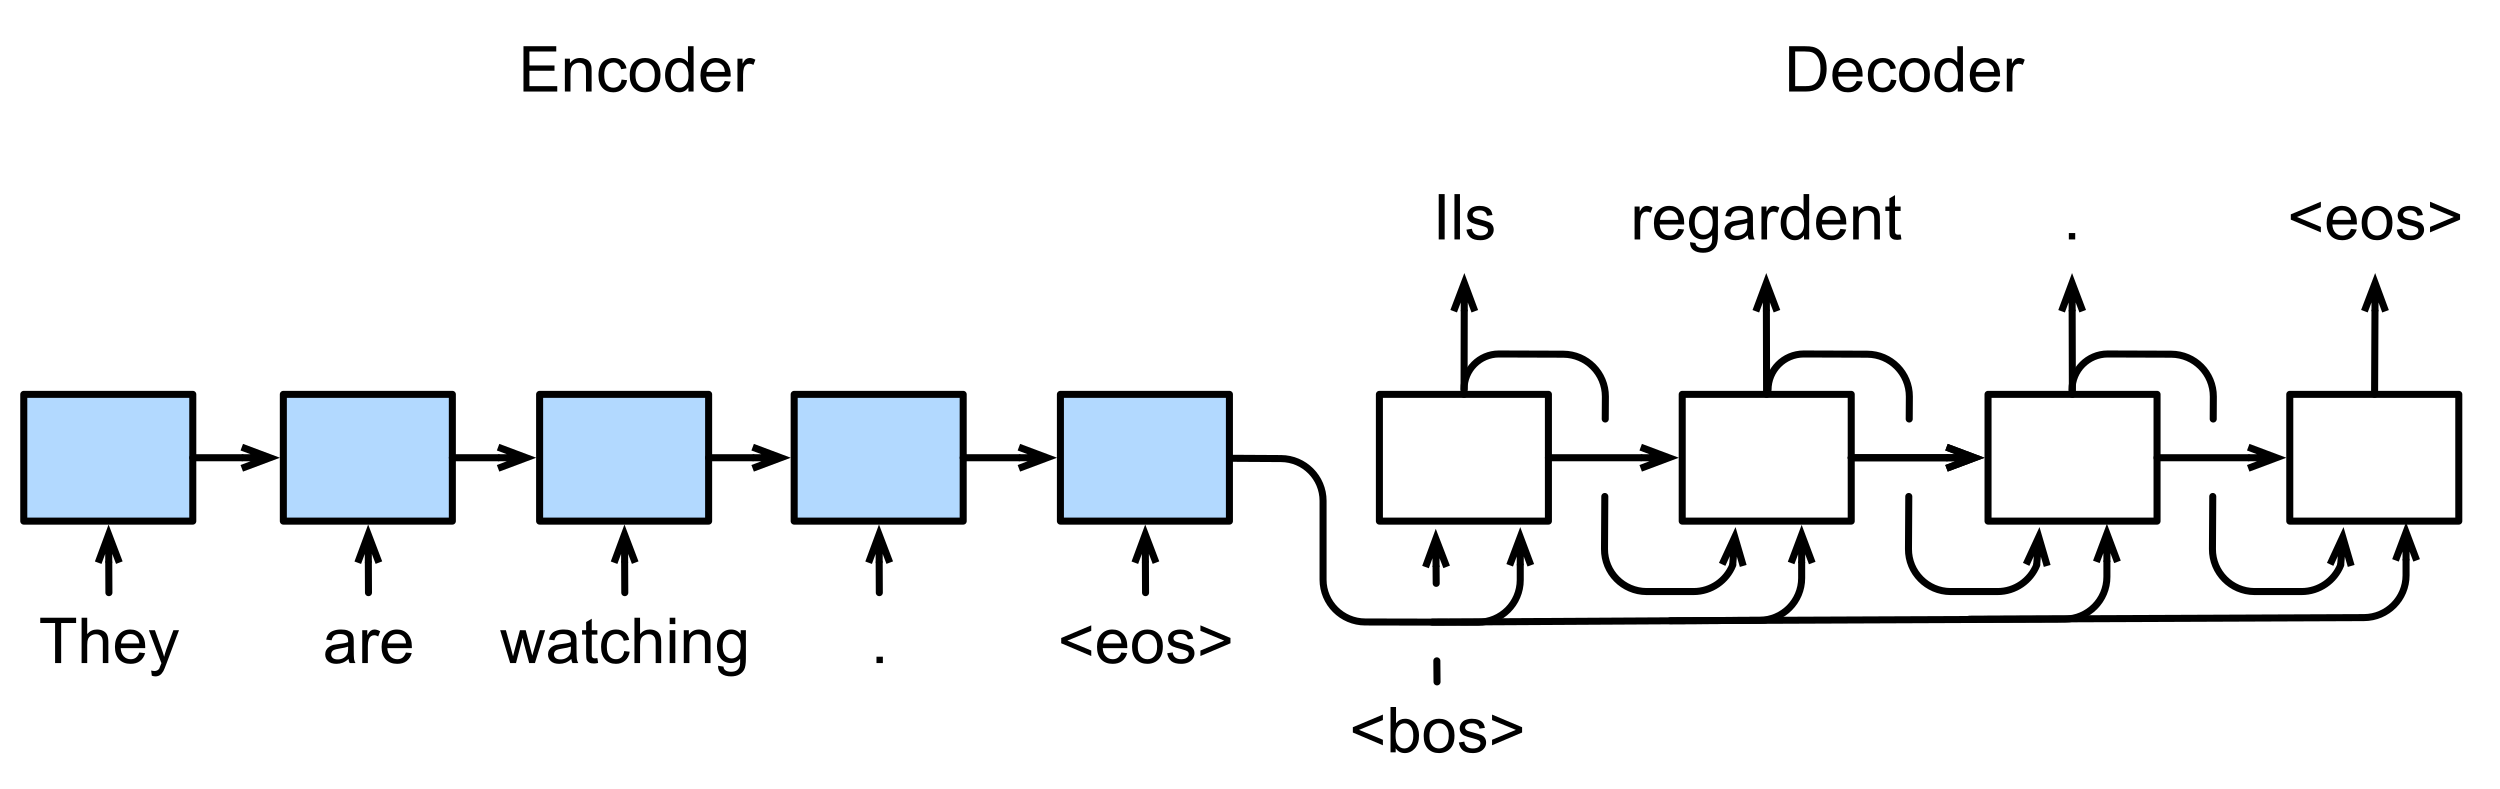
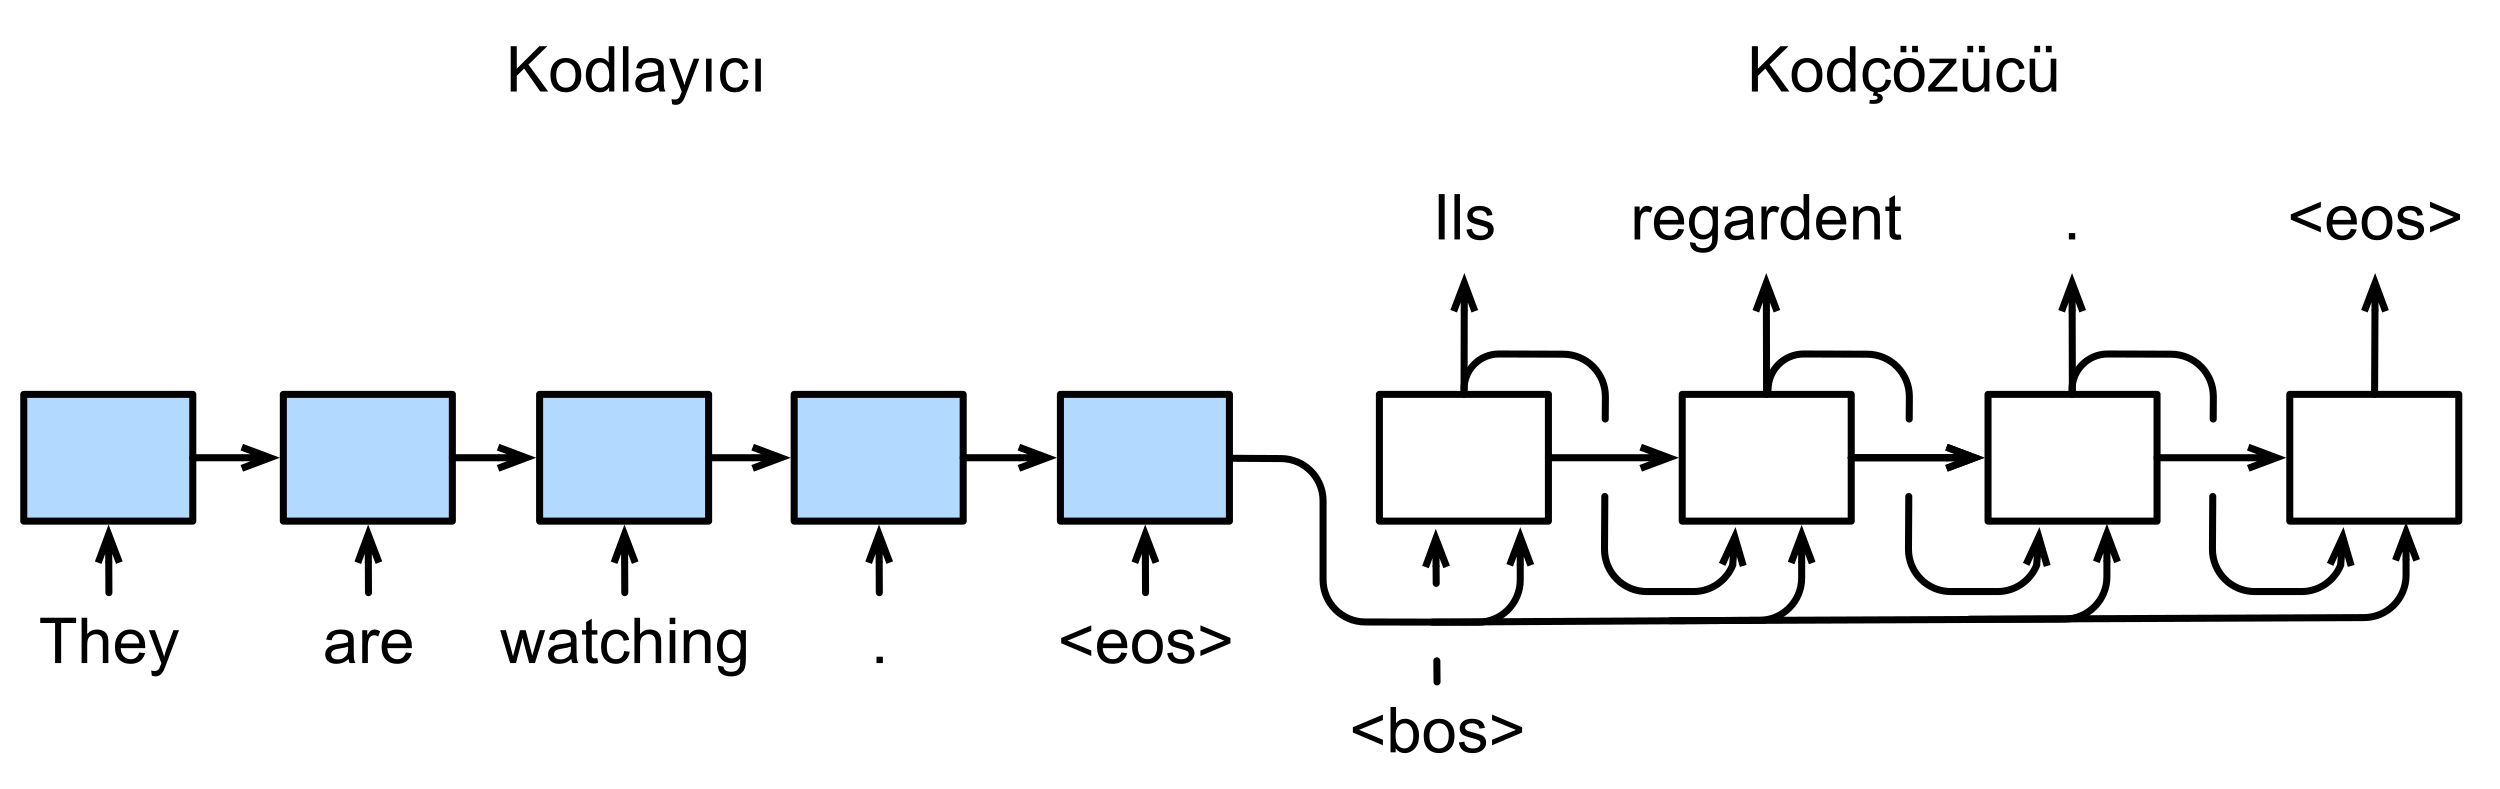
<svg xmlns="http://www.w3.org/2000/svg" xmlns:xlink="http://www.w3.org/1999/xlink" width="355pt" height="112pt" viewBox="0 0 355 112" version="1.1">
  <defs>
    <g>
      <symbol overflow="visible" id="glyph0-0">
        <path style="stroke:none;" d="M 1.125 0 L 1.125 -5.625 L 5.625 -5.625 L 5.625 0 Z M 1.266 -0.141 L 5.484 -0.141 L 5.484 -5.484 L 1.266 -5.484 Z M 1.266 -0.141 " />
      </symbol>
      <symbol overflow="visible" id="glyph0-1">
        <path style="stroke:none;" d="M 2.328 0 L 2.328 -5.688 L 0.219 -5.688 L 0.219 -6.438 L 5.312 -6.438 L 5.312 -5.688 L 3.188 -5.688 L 3.188 0 Z M 2.328 0 " />
      </symbol>
      <symbol overflow="visible" id="glyph0-2">
        <path style="stroke:none;" d="M 0.594 0 L 0.594 -6.438 L 1.391 -6.438 L 1.391 -4.125 C 1.754 -4.551 2.219 -4.766 2.781 -4.766 C 3.125 -4.766 3.422 -4.695 3.672 -4.562 C 3.93 -4.426 4.113 -4.238 4.219 -4 C 4.332 -3.758 4.391 -3.41 4.391 -2.953 L 4.391 0 L 3.609 0 L 3.609 -2.953 C 3.609 -3.348 3.52 -3.633 3.344 -3.812 C 3.176 -4 2.938 -4.094 2.625 -4.094 C 2.383 -4.094 2.16 -4.031 1.953 -3.906 C 1.742 -3.789 1.598 -3.629 1.516 -3.422 C 1.43 -3.211 1.391 -2.922 1.391 -2.547 L 1.391 0 Z M 0.594 0 " />
      </symbol>
      <symbol overflow="visible" id="glyph0-3">
        <path style="stroke:none;" d="M 3.781 -1.5 L 4.609 -1.406 C 4.473 -0.926 4.227 -0.551 3.875 -0.281 C 3.531 -0.02 3.086 0.109 2.547 0.109 C 1.867 0.109 1.328 -0.098 0.922 -0.516 C 0.523 -0.941 0.328 -1.535 0.328 -2.297 C 0.328 -3.078 0.531 -3.68 0.938 -4.109 C 1.344 -4.547 1.867 -4.766 2.516 -4.766 C 3.141 -4.766 3.645 -4.551 4.031 -4.125 C 4.426 -3.707 4.625 -3.113 4.625 -2.344 C 4.625 -2.289 4.625 -2.219 4.625 -2.125 L 1.141 -2.125 C 1.172 -1.613 1.316 -1.223 1.578 -0.953 C 1.836 -0.68 2.164 -0.547 2.562 -0.547 C 2.852 -0.547 3.098 -0.617 3.297 -0.766 C 3.504 -0.922 3.664 -1.164 3.781 -1.5 Z M 1.188 -2.781 L 3.797 -2.781 C 3.766 -3.176 3.664 -3.473 3.5 -3.672 C 3.25 -3.973 2.922 -4.125 2.516 -4.125 C 2.148 -4.125 1.844 -4 1.594 -3.75 C 1.352 -3.508 1.219 -3.188 1.188 -2.781 Z M 1.188 -2.781 " />
      </symbol>
      <symbol overflow="visible" id="glyph0-4">
        <path style="stroke:none;" d="M 0.562 1.797 L 0.469 1.062 C 0.645 1.102 0.797 1.125 0.922 1.125 C 1.098 1.125 1.238 1.094 1.344 1.031 C 1.445 0.977 1.535 0.898 1.609 0.797 C 1.648 0.711 1.727 0.516 1.844 0.203 C 1.863 0.16 1.891 0.098 1.922 0.016 L 0.141 -4.672 L 1 -4.672 L 1.969 -1.969 C 2.094 -1.625 2.207 -1.266 2.312 -0.891 C 2.395 -1.242 2.5 -1.598 2.625 -1.953 L 3.625 -4.672 L 4.422 -4.672 L 2.641 0.078 C 2.453 0.586 2.305 0.941 2.203 1.141 C 2.055 1.398 1.895 1.586 1.719 1.703 C 1.539 1.828 1.32 1.891 1.062 1.891 C 0.914 1.891 0.75 1.859 0.562 1.797 Z M 0.562 1.797 " />
      </symbol>
      <symbol overflow="visible" id="glyph0-5">
        <path style="stroke:none;" d="M 3.641 -0.578 C 3.348 -0.328 3.066 -0.148 2.797 -0.047 C 2.523 0.055 2.234 0.109 1.922 0.109 C 1.41 0.109 1.016 -0.016 0.734 -0.266 C 0.461 -0.516 0.328 -0.836 0.328 -1.234 C 0.328 -1.461 0.379 -1.672 0.484 -1.859 C 0.586 -2.047 0.723 -2.195 0.891 -2.312 C 1.055 -2.426 1.242 -2.516 1.453 -2.578 C 1.609 -2.609 1.844 -2.645 2.156 -2.688 C 2.801 -2.758 3.273 -2.852 3.578 -2.969 C 3.578 -3.07 3.578 -3.141 3.578 -3.172 C 3.578 -3.492 3.504 -3.719 3.359 -3.844 C 3.148 -4.031 2.848 -4.125 2.453 -4.125 C 2.078 -4.125 1.801 -4.055 1.625 -3.922 C 1.445 -3.797 1.316 -3.566 1.234 -3.234 L 0.469 -3.328 C 0.531 -3.66 0.641 -3.926 0.797 -4.125 C 0.961 -4.332 1.195 -4.488 1.5 -4.594 C 1.812 -4.707 2.164 -4.766 2.562 -4.766 C 2.969 -4.766 3.289 -4.719 3.531 -4.625 C 3.781 -4.531 3.961 -4.41 4.078 -4.266 C 4.203 -4.129 4.285 -3.953 4.328 -3.734 C 4.359 -3.598 4.375 -3.359 4.375 -3.016 L 4.375 -1.953 C 4.375 -1.223 4.391 -0.758 4.422 -0.562 C 4.453 -0.363 4.52 -0.176 4.625 0 L 3.797 0 C 3.711 -0.164 3.66 -0.359 3.641 -0.578 Z M 3.578 -2.344 C 3.285 -2.227 2.852 -2.129 2.281 -2.047 C 1.957 -1.992 1.727 -1.938 1.594 -1.875 C 1.457 -1.82 1.352 -1.738 1.281 -1.625 C 1.207 -1.508 1.172 -1.383 1.172 -1.25 C 1.172 -1.039 1.25 -0.863 1.406 -0.719 C 1.562 -0.582 1.797 -0.516 2.109 -0.516 C 2.41 -0.516 2.68 -0.582 2.922 -0.719 C 3.16 -0.852 3.336 -1.035 3.453 -1.266 C 3.535 -1.441 3.578 -1.703 3.578 -2.047 Z M 3.578 -2.344 " />
      </symbol>
      <symbol overflow="visible" id="glyph0-6">
        <path style="stroke:none;" d="M 0.578 0 L 0.578 -4.672 L 1.297 -4.672 L 1.297 -3.953 C 1.473 -4.285 1.641 -4.504 1.797 -4.609 C 1.953 -4.711 2.125 -4.766 2.312 -4.766 C 2.57 -4.766 2.844 -4.68 3.125 -4.516 L 2.844 -3.781 C 2.656 -3.895 2.461 -3.953 2.266 -3.953 C 2.098 -3.953 1.941 -3.898 1.797 -3.797 C 1.66 -3.691 1.562 -3.547 1.5 -3.359 C 1.414 -3.078 1.375 -2.77 1.375 -2.438 L 1.375 0 Z M 0.578 0 " />
      </symbol>
      <symbol overflow="visible" id="glyph0-7">
        <path style="stroke:none;" d="M 1.453 0 L 0.031 -4.672 L 0.844 -4.672 L 1.594 -1.969 L 1.859 -0.969 C 1.867 -1.02 1.953 -1.344 2.109 -1.938 L 2.844 -4.672 L 3.656 -4.672 L 4.359 -1.953 L 4.594 -1.062 L 4.859 -1.969 L 5.656 -4.672 L 6.422 -4.672 L 4.969 0 L 4.156 0 L 3.406 -2.797 L 3.219 -3.594 L 2.281 0 Z M 1.453 0 " />
      </symbol>
      <symbol overflow="visible" id="glyph0-8">
        <path style="stroke:none;" d="M 2.328 -0.703 L 2.438 -0.016 C 2.207 0.035 2.008 0.062 1.844 0.062 C 1.551 0.062 1.328 0.016 1.172 -0.078 C 1.016 -0.172 0.898 -0.289 0.828 -0.438 C 0.766 -0.582 0.734 -0.891 0.734 -1.359 L 0.734 -4.047 L 0.156 -4.047 L 0.156 -4.672 L 0.734 -4.672 L 0.734 -5.828 L 1.531 -6.297 L 1.531 -4.672 L 2.328 -4.672 L 2.328 -4.047 L 1.531 -4.047 L 1.531 -1.328 C 1.531 -1.098 1.539 -0.953 1.562 -0.891 C 1.594 -0.828 1.641 -0.773 1.703 -0.734 C 1.766 -0.691 1.852 -0.672 1.969 -0.672 C 2.062 -0.672 2.18 -0.68 2.328 -0.703 Z M 2.328 -0.703 " />
      </symbol>
      <symbol overflow="visible" id="glyph0-9">
        <path style="stroke:none;" d="M 3.641 -1.703 L 4.422 -1.609 C 4.336 -1.066 4.117 -0.645 3.766 -0.344 C 3.41 -0.039 2.977 0.109 2.469 0.109 C 1.832 0.109 1.32 -0.098 0.938 -0.516 C 0.551 -0.93 0.359 -1.531 0.359 -2.312 C 0.359 -2.82 0.441 -3.266 0.609 -3.641 C 0.773 -4.016 1.023 -4.297 1.359 -4.484 C 1.703 -4.672 2.078 -4.766 2.484 -4.766 C 2.984 -4.766 3.395 -4.633 3.719 -4.375 C 4.039 -4.125 4.25 -3.766 4.344 -3.297 L 3.578 -3.172 C 3.504 -3.484 3.375 -3.719 3.188 -3.875 C 3 -4.039 2.773 -4.125 2.516 -4.125 C 2.109 -4.125 1.781 -3.977 1.531 -3.688 C 1.289 -3.406 1.172 -2.957 1.172 -2.344 C 1.172 -1.707 1.289 -1.25 1.531 -0.969 C 1.77 -0.688 2.082 -0.547 2.469 -0.547 C 2.781 -0.547 3.039 -0.641 3.25 -0.828 C 3.457 -1.016 3.586 -1.305 3.641 -1.703 Z M 3.641 -1.703 " />
      </symbol>
      <symbol overflow="visible" id="glyph0-10">
        <path style="stroke:none;" d="M 0.594 -5.531 L 0.594 -6.438 L 1.391 -6.438 L 1.391 -5.531 Z M 0.594 0 L 0.594 -4.672 L 1.391 -4.672 L 1.391 0 Z M 0.594 0 " />
      </symbol>
      <symbol overflow="visible" id="glyph0-11">
        <path style="stroke:none;" d="M 0.594 0 L 0.594 -4.672 L 1.312 -4.672 L 1.312 -4 C 1.645 -4.508 2.141 -4.766 2.797 -4.766 C 3.078 -4.766 3.332 -4.711 3.562 -4.609 C 3.801 -4.516 3.977 -4.383 4.094 -4.219 C 4.207 -4.062 4.289 -3.867 4.344 -3.641 C 4.375 -3.492 4.391 -3.238 4.391 -2.875 L 4.391 0 L 3.594 0 L 3.594 -2.844 C 3.594 -3.164 3.562 -3.406 3.5 -3.562 C 3.438 -3.719 3.328 -3.844 3.172 -3.938 C 3.016 -4.039 2.832 -4.094 2.625 -4.094 C 2.289 -4.094 2 -3.984 1.75 -3.766 C 1.508 -3.555 1.391 -3.148 1.391 -2.547 L 1.391 0 Z M 0.594 0 " />
      </symbol>
      <symbol overflow="visible" id="glyph0-12">
        <path style="stroke:none;" d="M 0.453 0.391 L 1.219 0.5 C 1.25 0.738 1.336 0.91 1.484 1.016 C 1.68 1.16 1.953 1.234 2.297 1.234 C 2.66 1.234 2.941 1.16 3.141 1.016 C 3.336 0.867 3.473 0.664 3.547 0.406 C 3.586 0.238 3.602 -0.098 3.594 -0.609 C 3.25 -0.203 2.82 0 2.312 0 C 1.664 0 1.164 -0.227 0.812 -0.688 C 0.469 -1.156 0.297 -1.711 0.297 -2.359 C 0.297 -2.805 0.375 -3.219 0.531 -3.594 C 0.695 -3.969 0.93 -4.254 1.234 -4.453 C 1.535 -4.66 1.895 -4.766 2.312 -4.766 C 2.863 -4.766 3.316 -4.547 3.672 -4.109 L 3.672 -4.672 L 4.406 -4.672 L 4.406 -0.641 C 4.406 0.086 4.328 0.602 4.172 0.906 C 4.023 1.207 3.789 1.445 3.469 1.625 C 3.156 1.801 2.766 1.891 2.297 1.891 C 1.734 1.891 1.281 1.766 0.938 1.516 C 0.602 1.266 0.441 0.891 0.453 0.391 Z M 1.109 -2.422 C 1.109 -1.805 1.227 -1.359 1.469 -1.078 C 1.707 -0.797 2.008 -0.656 2.375 -0.656 C 2.738 -0.656 3.047 -0.797 3.297 -1.078 C 3.547 -1.359 3.672 -1.797 3.672 -2.391 C 3.672 -2.961 3.539 -3.395 3.281 -3.688 C 3.031 -3.977 2.727 -4.125 2.375 -4.125 C 2.02 -4.125 1.719 -3.977 1.469 -3.688 C 1.227 -3.406 1.109 -2.984 1.109 -2.422 Z M 1.109 -2.422 " />
      </symbol>
      <symbol overflow="visible" id="glyph0-13">
        <path style="stroke:none;" d="M 0.812 0 L 0.812 -0.906 L 1.719 -0.906 L 1.719 0 Z M 0.812 0 " />
      </symbol>
      <symbol overflow="visible" id="glyph0-14">
        <path style="stroke:none;" d="M 0.5 -2.812 L 0.5 -3.562 L 4.766 -5.359 L 4.766 -4.578 L 1.375 -3.188 L 4.766 -1.781 L 4.766 -1 Z M 0.5 -2.812 " />
      </symbol>
      <symbol overflow="visible" id="glyph0-15">
        <path style="stroke:none;" d="M 0.297 -2.328 C 0.297 -3.191 0.535 -3.832 1.016 -4.25 C 1.422 -4.594 1.91 -4.766 2.484 -4.766 C 3.129 -4.766 3.656 -4.555 4.062 -4.141 C 4.469 -3.723 4.672 -3.145 4.672 -2.406 C 4.672 -1.801 4.578 -1.328 4.391 -0.984 C 4.211 -0.641 3.953 -0.367 3.609 -0.172 C 3.266 0.016 2.891 0.109 2.484 0.109 C 1.828 0.109 1.297 -0.098 0.891 -0.516 C 0.492 -0.941 0.297 -1.547 0.297 -2.328 Z M 1.109 -2.328 C 1.109 -1.734 1.238 -1.285 1.5 -0.984 C 1.758 -0.691 2.086 -0.547 2.484 -0.547 C 2.879 -0.547 3.207 -0.691 3.469 -0.984 C 3.727 -1.285 3.859 -1.742 3.859 -2.359 C 3.859 -2.93 3.727 -3.367 3.469 -3.672 C 3.207 -3.973 2.879 -4.125 2.484 -4.125 C 2.086 -4.125 1.758 -3.973 1.5 -3.672 C 1.238 -3.379 1.109 -2.93 1.109 -2.328 Z M 1.109 -2.328 " />
      </symbol>
      <symbol overflow="visible" id="glyph0-16">
        <path style="stroke:none;" d="M 0.281 -1.391 L 1.062 -1.516 C 1.102 -1.203 1.223 -0.961 1.422 -0.797 C 1.629 -0.629 1.91 -0.547 2.266 -0.547 C 2.629 -0.547 2.898 -0.617 3.078 -0.766 C 3.254 -0.91 3.344 -1.082 3.344 -1.281 C 3.344 -1.469 3.266 -1.609 3.109 -1.703 C 2.992 -1.773 2.723 -1.867 2.297 -1.984 C 1.711 -2.129 1.305 -2.254 1.078 -2.359 C 0.859 -2.461 0.691 -2.609 0.578 -2.797 C 0.461 -2.984 0.406 -3.191 0.406 -3.422 C 0.406 -3.629 0.453 -3.82 0.547 -4 C 0.641 -4.176 0.77 -4.328 0.938 -4.453 C 1.062 -4.535 1.227 -4.609 1.438 -4.672 C 1.656 -4.734 1.883 -4.766 2.125 -4.766 C 2.488 -4.766 2.805 -4.711 3.078 -4.609 C 3.359 -4.504 3.566 -4.363 3.703 -4.188 C 3.836 -4.008 3.93 -3.77 3.984 -3.469 L 3.203 -3.359 C 3.172 -3.598 3.066 -3.785 2.891 -3.922 C 2.723 -4.055 2.488 -4.125 2.188 -4.125 C 1.82 -4.125 1.562 -4.062 1.406 -3.938 C 1.25 -3.82 1.172 -3.68 1.172 -3.516 C 1.172 -3.41 1.203 -3.32 1.266 -3.25 C 1.328 -3.156 1.43 -3.082 1.578 -3.031 C 1.648 -3 1.879 -2.93 2.266 -2.828 C 2.828 -2.68 3.219 -2.562 3.438 -2.469 C 3.664 -2.375 3.844 -2.234 3.969 -2.047 C 4.094 -1.867 4.156 -1.645 4.156 -1.375 C 4.156 -1.102 4.078 -0.852 3.922 -0.625 C 3.766 -0.395 3.539 -0.211 3.25 -0.078 C 2.969 0.047 2.641 0.109 2.266 0.109 C 1.66 0.109 1.195 -0.016 0.875 -0.266 C 0.562 -0.523 0.363 -0.898 0.281 -1.391 Z M 0.281 -1.391 " />
      </symbol>
      <symbol overflow="visible" id="glyph0-17">
        <path style="stroke:none;" d="M 4.766 -2.812 L 0.5 -1 L 0.5 -1.781 L 3.875 -3.188 L 0.5 -4.578 L 0.5 -5.359 L 4.766 -3.562 Z M 4.766 -2.812 " />
      </symbol>
      <symbol overflow="visible" id="glyph0-18">
        <path style="stroke:none;" d="M 0.844 0 L 0.844 -6.438 L 1.688 -6.438 L 1.688 0 Z M 0.844 0 " />
      </symbol>
      <symbol overflow="visible" id="glyph0-19">
        <path style="stroke:none;" d="M 0.578 0 L 0.578 -6.438 L 1.359 -6.438 L 1.359 0 Z M 0.578 0 " />
      </symbol>
      <symbol overflow="visible" id="glyph0-20">
        <path style="stroke:none;" d="M 3.625 0 L 3.625 -0.594 C 3.32 -0.125 2.883 0.109 2.312 0.109 C 1.945 0.109 1.609 0.004 1.297 -0.203 C 0.984 -0.41 0.738 -0.695 0.562 -1.062 C 0.395 -1.426 0.312 -1.848 0.312 -2.328 C 0.312 -2.797 0.391 -3.219 0.547 -3.594 C 0.703 -3.977 0.93 -4.27 1.234 -4.469 C 1.547 -4.664 1.895 -4.766 2.281 -4.766 C 2.562 -4.766 2.812 -4.707 3.031 -4.594 C 3.25 -4.477 3.426 -4.32 3.562 -4.125 L 3.562 -6.438 L 4.359 -6.438 L 4.359 0 Z M 1.125 -2.328 C 1.125 -1.734 1.25 -1.285 1.5 -0.984 C 1.75 -0.691 2.047 -0.547 2.391 -0.547 C 2.734 -0.547 3.023 -0.688 3.266 -0.969 C 3.516 -1.25 3.641 -1.68 3.641 -2.266 C 3.641 -2.898 3.516 -3.367 3.266 -3.672 C 3.016 -3.973 2.711 -4.125 2.359 -4.125 C 2.004 -4.125 1.707 -3.977 1.469 -3.688 C 1.238 -3.395 1.125 -2.941 1.125 -2.328 Z M 1.125 -2.328 " />
      </symbol>
      <symbol overflow="visible" id="glyph0-21">
-         <path style="stroke:none;" d="M 0.719 0 L 0.719 -6.438 L 5.375 -6.438 L 5.375 -5.688 L 1.562 -5.688 L 1.562 -3.703 L 5.125 -3.703 L 5.125 -2.953 L 1.562 -2.953 L 1.562 -0.766 L 5.516 -0.766 L 5.516 0 Z M 0.719 0 " />
+         <path style="stroke:none;" d="M 0.656 0 L 0.656 -6.438 L 1.516 -6.438 L 1.516 -3.25 L 4.719 -6.438 L 5.859 -6.438 L 3.172 -3.828 L 5.984 0 L 4.859 0 L 2.562 -3.266 L 1.516 -2.234 L 1.516 0 Z M 0.656 0 " />
      </symbol>
      <symbol overflow="visible" id="glyph0-22">
-         <path style="stroke:none;" d="M 0.688 0 L 0.688 -6.438 L 2.906 -6.438 C 3.414 -6.438 3.801 -6.406 4.062 -6.344 C 4.426 -6.258 4.738 -6.109 5 -5.891 C 5.344 -5.598 5.598 -5.227 5.766 -4.781 C 5.93 -4.344 6.016 -3.832 6.016 -3.25 C 6.016 -2.758 5.957 -2.328 5.844 -1.953 C 5.727 -1.578 5.582 -1.266 5.406 -1.016 C 5.227 -0.766 5.031 -0.566 4.812 -0.422 C 4.602 -0.285 4.348 -0.18 4.047 -0.109 C 3.754 -0.035 3.41 0 3.016 0 Z M 1.547 -0.766 L 2.922 -0.766 C 3.348 -0.766 3.68 -0.801 3.922 -0.875 C 4.16 -0.957 4.352 -1.07 4.5 -1.219 C 4.695 -1.414 4.852 -1.688 4.969 -2.031 C 5.082 -2.375 5.141 -2.785 5.141 -3.266 C 5.141 -3.941 5.031 -4.457 4.812 -4.812 C 4.594 -5.176 4.32 -5.422 4 -5.547 C 3.77 -5.641 3.406 -5.688 2.906 -5.688 L 1.547 -5.688 Z M 1.547 -0.766 " />
+         <path style="stroke:none;" d="M 0.875 0 L 0.875 -4.672 L 1.656 -4.672 L 1.656 0 Z M 0.875 0 " />
      </symbol>
      <symbol overflow="visible" id="glyph0-23">
+         <path style="stroke:none;" d="M 3.641 -1.703 L 4.422 -1.609 C 4.336 -1.066 4.117 -0.645 3.766 -0.344 C 3.41 -0.039 2.977 0.109 2.469 0.109 C 1.832 0.109 1.32 -0.098 0.938 -0.516 C 0.551 -0.93 0.359 -1.531 0.359 -2.312 C 0.359 -2.82 0.441 -3.266 0.609 -3.641 C 0.773 -4.016 1.023 -4.297 1.359 -4.484 C 1.703 -4.672 2.078 -4.766 2.484 -4.766 C 2.984 -4.766 3.395 -4.633 3.719 -4.375 C 4.039 -4.125 4.25 -3.766 4.344 -3.297 L 3.578 -3.172 C 3.504 -3.484 3.375 -3.719 3.188 -3.875 C 3 -4.039 2.773 -4.125 2.516 -4.125 C 2.109 -4.125 1.781 -3.977 1.531 -3.688 C 1.289 -3.406 1.172 -2.957 1.172 -2.344 C 1.172 -1.707 1.289 -1.25 1.531 -0.969 C 1.77 -0.688 2.082 -0.547 2.469 -0.547 C 2.781 -0.547 3.039 -0.641 3.25 -0.828 C 3.457 -1.016 3.586 -1.305 3.641 -1.703 Z M 1.812 0.578 L 2.031 -0.188 L 2.625 -0.188 L 2.484 0.281 C 2.734 0.301 2.922 0.375 3.047 0.5 C 3.172 0.625 3.234 0.766 3.234 0.922 C 3.234 1.141 3.125 1.332 2.906 1.5 C 2.695 1.664 2.383 1.75 1.969 1.75 C 1.727 1.75 1.516 1.734 1.328 1.703 L 1.375 1.188 C 1.562 1.195 1.703 1.203 1.797 1.203 C 2.066 1.203 2.258 1.164 2.375 1.094 C 2.457 1.031 2.5 0.957 2.5 0.875 C 2.5 0.82 2.477 0.773 2.438 0.734 C 2.406 0.691 2.344 0.656 2.25 0.625 C 2.164 0.602 2.02 0.586 1.812 0.578 Z M 1.812 0.578 " />
+       </symbol>
+       <symbol overflow="visible" id="glyph0-24">
+         <path style="stroke:none;" d="M 0.297 -2.328 C 0.297 -3.191 0.535 -3.832 1.016 -4.25 C 1.422 -4.594 1.91 -4.766 2.484 -4.766 C 3.129 -4.766 3.656 -4.555 4.062 -4.141 C 4.469 -3.723 4.672 -3.145 4.672 -2.406 C 4.672 -1.801 4.578 -1.328 4.391 -0.984 C 4.211 -0.641 3.953 -0.367 3.609 -0.172 C 3.266 0.016 2.891 0.109 2.484 0.109 C 1.828 0.109 1.297 -0.098 0.891 -0.516 C 0.492 -0.941 0.297 -1.547 0.297 -2.328 Z M 1.109 -2.328 C 1.109 -1.734 1.238 -1.285 1.5 -0.984 C 1.758 -0.691 2.086 -0.547 2.484 -0.547 C 2.879 -0.547 3.207 -0.691 3.469 -0.984 C 3.727 -1.285 3.859 -1.742 3.859 -2.359 C 3.859 -2.93 3.727 -3.367 3.469 -3.672 C 3.207 -3.973 2.879 -4.125 2.484 -4.125 C 2.086 -4.125 1.758 -3.973 1.5 -3.672 C 1.238 -3.379 1.109 -2.93 1.109 -2.328 Z M 1.25 -5.578 L 1.25 -6.484 L 2.078 -6.484 L 2.078 -5.578 Z M 2.891 -5.578 L 2.891 -6.484 L 3.719 -6.484 L 3.719 -5.578 Z M 2.891 -5.578 " />
+       </symbol>
+       <symbol overflow="visible" id="glyph0-25">
+         <path style="stroke:none;" d="M 0.172 0 L 0.172 -0.641 L 3.141 -4.047 C 2.805 -4.035 2.508 -4.031 2.25 -4.031 L 0.359 -4.031 L 0.359 -4.672 L 4.172 -4.672 L 4.172 -4.141 L 1.641 -1.188 L 1.156 -0.641 C 1.508 -0.672 1.844 -0.688 2.156 -0.688 L 4.312 -0.688 L 4.312 0 Z M 0.172 0 " />
+       </symbol>
+       <symbol overflow="visible" id="glyph0-26">
+         <path style="stroke:none;" d="M 3.656 0 L 3.656 -0.688 C 3.289 -0.156 2.797 0.109 2.172 0.109 C 1.898 0.109 1.645 0.055 1.406 -0.047 C 1.164 -0.16 0.984 -0.297 0.859 -0.453 C 0.742 -0.609 0.664 -0.801 0.625 -1.031 C 0.594 -1.188 0.578 -1.438 0.578 -1.781 L 0.578 -4.672 L 1.359 -4.672 L 1.359 -2.078 C 1.359 -1.66 1.379 -1.383 1.422 -1.25 C 1.461 -1.039 1.562 -0.875 1.719 -0.75 C 1.883 -0.633 2.086 -0.578 2.328 -0.578 C 2.566 -0.578 2.789 -0.633 3 -0.75 C 3.207 -0.875 3.352 -1.039 3.438 -1.25 C 3.52 -1.457 3.562 -1.766 3.562 -2.172 L 3.562 -4.672 L 4.359 -4.672 L 4.359 0 Z M 1.234 -5.578 L 1.234 -6.484 L 2.062 -6.484 L 2.062 -5.578 Z M 2.875 -5.578 L 2.875 -6.484 L 3.703 -6.484 L 3.703 -5.578 Z M 2.875 -5.578 " />
+       </symbol>
+       <symbol overflow="visible" id="glyph0-27">
        <path style="stroke:none;" d="M 1.328 0 L 0.594 0 L 0.594 -6.438 L 1.375 -6.438 L 1.375 -4.141 C 1.707 -4.555 2.133 -4.766 2.656 -4.766 C 2.945 -4.766 3.219 -4.707 3.469 -4.594 C 3.727 -4.477 3.941 -4.316 4.109 -4.109 C 4.273 -3.898 4.406 -3.645 4.5 -3.344 C 4.594 -3.051 4.641 -2.738 4.641 -2.406 C 4.641 -1.602 4.441 -0.984 4.047 -0.547 C 3.648 -0.109 3.176 0.109 2.625 0.109 C 2.07 0.109 1.641 -0.117 1.328 -0.578 Z M 1.312 -2.375 C 1.312 -1.812 1.391 -1.406 1.547 -1.156 C 1.797 -0.75 2.129 -0.547 2.547 -0.547 C 2.898 -0.547 3.203 -0.695 3.453 -1 C 3.703 -1.301 3.828 -1.75 3.828 -2.344 C 3.828 -2.945 3.707 -3.395 3.469 -3.688 C 3.227 -3.977 2.938 -4.125 2.594 -4.125 C 2.238 -4.125 1.938 -3.973 1.688 -3.672 C 1.438 -3.367 1.312 -2.938 1.312 -2.375 Z M 1.312 -2.375 " />
      </symbol>
    </g>
  </defs>
  <g id="surface1">
    <path style="fill:none;stroke-width:1;stroke-linecap:round;stroke-linejoin:round;stroke:rgb(0%,0%,0%);stroke-opacity:1;stroke-miterlimit:10;" d="M 762.059 188.828 L 762.031 185.84 M 761.941 174.836 L 761.922 172.508 " transform="matrix(1,0,0,1,-558,-92)" />
    <path style="fill:none;stroke-width:1;stroke-linecap:butt;stroke-linejoin:miter;stroke:rgb(0%,0%,0%);stroke-opacity:1;stroke-miterlimit:10;" d="M 761.891 168.508 L 761.922 172.508 M 760.422 172.52 L 761.891 168.508 L 763.422 172.496 " transform="matrix(1,0,0,1,-558,-92)" />
    <path style="fill:none;stroke-width:1;stroke-linecap:round;stroke-linejoin:round;stroke:rgb(0%,0%,0%);stroke-opacity:1;stroke-miterlimit:10;" d="M 732.578 157.074 L 739.91 157.117 C 743.211 157.137 745.875 159.816 745.875 163.117 L 745.875 174.32 C 745.875 177.629 748.555 180.312 751.863 180.32 L 767.863 180.355 C 771.176 180.363 773.867 177.684 773.875 174.367 C 773.875 174.363 773.875 174.359 773.875 174.355 L 773.875 172.27 " transform="matrix(1,0,0,1,-558,-92)" />
    <path style="fill:none;stroke-width:1;stroke-linecap:butt;stroke-linejoin:miter;stroke:rgb(0%,0%,0%);stroke-opacity:1;stroke-miterlimit:10;" d="M 773.875 168.27 L 773.875 172.27 M 772.375 172.27 L 773.875 168.27 L 775.375 172.27 " transform="matrix(1,0,0,1,-558,-92)" />
    <path style="fill:none;stroke-width:1;stroke-linecap:round;stroke-linejoin:round;stroke:rgb(0%,0%,0%);stroke-opacity:1;stroke-miterlimit:10;" d="M 852.227 147.363 C 852.215 144.559 854.477 142.277 857.277 142.266 C 857.289 142.266 857.305 142.266 857.316 142.266 L 866.316 142.297 C 869.629 142.309 872.305 145.008 872.293 148.32 C 872.293 148.324 872.293 148.328 872.293 148.332 L 872.277 151.5 M 872.211 162.5 L 872.168 169.965 C 872.148 173.277 874.82 175.98 878.133 176 C 878.145 176 878.156 176 878.168 176 L 884.812 176 C 887.328 176 889.48 174.449 890.371 172.254 " transform="matrix(1,0,0,1,-558,-92)" />
    <path style="fill:none;stroke-width:1;stroke-linecap:butt;stroke-linejoin:miter;stroke:rgb(0%,0%,0%);stroke-opacity:1;stroke-miterlimit:10;" d="M 890.672 168.262 L 890.375 172.254 M 888.879 172.141 L 890.672 168.262 L 891.867 172.363 " transform="matrix(1,0,0,1,-558,-92)" />
    <path style="fill:none;stroke-width:1;stroke-linecap:round;stroke-linejoin:round;stroke:rgb(0%,0%,0%);stroke-opacity:1;stroke-miterlimit:10;" d="M 809.062 147.363 C 809.051 144.559 811.312 142.277 814.113 142.266 C 814.125 142.266 814.141 142.266 814.152 142.266 L 823.152 142.297 C 826.465 142.309 829.141 145.008 829.129 148.32 C 829.129 148.324 829.129 148.328 829.129 148.332 L 829.109 151.5 M 829.047 162.5 L 829.004 169.965 C 828.984 173.277 831.656 175.98 834.969 176 C 834.98 176 834.992 176 835.004 176 L 841.648 176 C 844.164 176 846.316 174.449 847.207 172.254 " transform="matrix(1,0,0,1,-558,-92)" />
    <path style="fill:none;stroke-width:1;stroke-linecap:butt;stroke-linejoin:miter;stroke:rgb(0%,0%,0%);stroke-opacity:1;stroke-miterlimit:10;" d="M 847.504 168.262 L 847.207 172.254 M 845.715 172.141 L 847.504 168.262 L 848.703 172.363 " transform="matrix(1,0,0,1,-558,-92)" />
-     <path style="fill-rule:nonzero;fill:rgb(69.804%,85.098%,100%);fill-opacity:1;stroke-width:1;stroke-linecap:round;stroke-linejoin:round;stroke:rgb(0%,0%,0%);stroke-opacity:1;stroke-miterlimit:10;" d="M 561.375 148 L 585.375 148 L 585.375 166 L 561.375 166 Z M 561.375 148 " transform="matrix(1,0,0,1,-558,-92)" />
+     <path style=" stroke:none;fill-rule:nonzero;fill:rgb(69.804%,85.098%,100%);fill-opacity:1;" d="M 3.375 74 L 27.375 74 L 27.375 56 L 3.375 56 Z M 3.375 74 " />
+     <path style="fill:none;stroke-width:1;stroke-linecap:round;stroke-linejoin:round;stroke:rgb(0%,0%,0%);stroke-opacity:1;stroke-miterlimit:10;" d="M 561.375 148 L 585.375 148 L 585.375 166 L 561.375 166 Z M 561.375 148 " transform="matrix(1,0,0,1,-558,-92)" />
    <g style="fill:rgb(0%,0%,0%);fill-opacity:1;">
      <use xlink:href="#glyph0-1" x="5.496" y="94.156" />
      <use xlink:href="#glyph0-2" x="10.993" y="94.156" />
      <use xlink:href="#glyph0-3" x="15.995" y="94.156" />
      <use xlink:href="#glyph0-4" x="20.997" y="94.156" />
    </g>
-     <path style="fill-rule:nonzero;fill:rgb(69.804%,85.098%,100%);fill-opacity:1;stroke-width:1;stroke-linecap:round;stroke-linejoin:round;stroke:rgb(0%,0%,0%);stroke-opacity:1;stroke-miterlimit:10;" d="M 598.234 148 L 622.234 148 L 622.234 166 L 598.234 166 Z M 598.234 148 " transform="matrix(1,0,0,1,-558,-92)" />
+     <path style=" stroke:none;fill-rule:nonzero;fill:rgb(69.804%,85.098%,100%);fill-opacity:1;" d="M 40.234 74 L 64.234 74 L 64.234 56 L 40.234 56 Z M 40.234 74 " />
+     <path style="fill:none;stroke-width:1;stroke-linecap:round;stroke-linejoin:round;stroke:rgb(0%,0%,0%);stroke-opacity:1;stroke-miterlimit:10;" d="M 598.234 148 L 622.234 148 L 622.234 166 L 598.234 166 Z M 598.234 148 " transform="matrix(1,0,0,1,-558,-92)" />
    <path style="fill:none;stroke-width:1;stroke-linecap:round;stroke-linejoin:round;stroke:rgb(0%,0%,0%);stroke-opacity:1;stroke-miterlimit:10;" d="M 585.375 157 L 592.332 157 " transform="matrix(1,0,0,1,-558,-92)" />
    <path style="fill:none;stroke-width:1;stroke-linecap:butt;stroke-linejoin:miter;stroke:rgb(0%,0%,0%);stroke-opacity:1;stroke-miterlimit:10;" d="M 596.332 157 L 592.332 157 M 592.332 155.5 L 596.332 157 L 592.332 158.5 " transform="matrix(1,0,0,1,-558,-92)" />
    <path style="fill:none;stroke-width:1;stroke-linecap:round;stroke-linejoin:round;stroke:rgb(0%,0%,0%);stroke-opacity:1;stroke-miterlimit:10;" d="M 573.465 176.156 L 573.445 171.898 " transform="matrix(1,0,0,1,-558,-92)" />
    <path style="fill:none;stroke-width:1;stroke-linecap:butt;stroke-linejoin:miter;stroke:rgb(0%,0%,0%);stroke-opacity:1;stroke-miterlimit:10;" d="M 573.426 167.898 L 573.445 171.898 M 571.945 171.906 L 573.426 167.898 L 574.945 171.895 " transform="matrix(1,0,0,1,-558,-92)" />
-     <path style="fill-rule:nonzero;fill:rgb(69.804%,85.098%,100%);fill-opacity:1;stroke-width:1;stroke-linecap:round;stroke-linejoin:round;stroke:rgb(0%,0%,0%);stroke-opacity:1;stroke-miterlimit:10;" d="M 634.625 148 L 658.625 148 L 658.625 166 L 634.625 166 Z M 634.625 148 " transform="matrix(1,0,0,1,-558,-92)" />
-     <path style="fill-rule:nonzero;fill:rgb(69.804%,85.098%,100%);fill-opacity:1;stroke-width:1;stroke-linecap:round;stroke-linejoin:round;stroke:rgb(0%,0%,0%);stroke-opacity:1;stroke-miterlimit:10;" d="M 670.773 148 L 694.773 148 L 694.773 166 L 670.773 166 Z M 670.773 148 " transform="matrix(1,0,0,1,-558,-92)" />
-     <path style="fill-rule:nonzero;fill:rgb(69.804%,85.098%,100%);fill-opacity:1;stroke-width:1;stroke-linecap:round;stroke-linejoin:round;stroke:rgb(0%,0%,0%);stroke-opacity:1;stroke-miterlimit:10;" d="M 708.578 148 L 732.578 148 L 732.578 166 L 708.578 166 Z M 708.578 148 " transform="matrix(1,0,0,1,-558,-92)" />
+     <path style=" stroke:none;fill-rule:nonzero;fill:rgb(69.804%,85.098%,100%);fill-opacity:1;" d="M 76.625 74 L 100.625 74 L 100.625 56 L 76.625 56 Z M 76.625 74 " />
+     <path style="fill:none;stroke-width:1;stroke-linecap:round;stroke-linejoin:round;stroke:rgb(0%,0%,0%);stroke-opacity:1;stroke-miterlimit:10;" d="M 634.625 148 L 658.625 148 L 658.625 166 L 634.625 166 Z M 634.625 148 " transform="matrix(1,0,0,1,-558,-92)" />
+     <path style=" stroke:none;fill-rule:nonzero;fill:rgb(69.804%,85.098%,100%);fill-opacity:1;" d="M 112.773 74 L 136.773 74 L 136.773 56 L 112.773 56 Z M 112.773 74 " />
+     <path style="fill:none;stroke-width:1;stroke-linecap:round;stroke-linejoin:round;stroke:rgb(0%,0%,0%);stroke-opacity:1;stroke-miterlimit:10;" d="M 670.773 148 L 694.773 148 L 694.773 166 L 670.773 166 Z M 670.773 148 " transform="matrix(1,0,0,1,-558,-92)" />
+     <path style=" stroke:none;fill-rule:nonzero;fill:rgb(69.804%,85.098%,100%);fill-opacity:1;" d="M 150.578 74 L 174.578 74 L 174.578 56 L 150.578 56 Z M 150.578 74 " />
+     <path style="fill:none;stroke-width:1;stroke-linecap:round;stroke-linejoin:round;stroke:rgb(0%,0%,0%);stroke-opacity:1;stroke-miterlimit:10;" d="M 708.578 148 L 732.578 148 L 732.578 166 L 708.578 166 Z M 708.578 148 " transform="matrix(1,0,0,1,-558,-92)" />
    <g style="fill:rgb(0%,0%,0%);fill-opacity:1;">
      <use xlink:href="#glyph0-5" x="45.854" y="94.156" />
    </g>
    <g style="fill:rgb(0%,0%,0%);fill-opacity:1;">
      <use xlink:href="#glyph0-6" x="50.86" y="94.156" />
      <use xlink:href="#glyph0-3" x="53.857" y="94.156" />
    </g>
    <g style="fill:rgb(0%,0%,0%);fill-opacity:1;">
      <use xlink:href="#glyph0-7" x="70.991" y="94.156" />
    </g>
    <g style="fill:rgb(0%,0%,0%);fill-opacity:1;">
      <use xlink:href="#glyph0-5" x="77.491" y="94.156" />
    </g>
    <g style="fill:rgb(0%,0%,0%);fill-opacity:1;">
      <use xlink:href="#glyph0-8" x="82.497" y="94.156" />
    </g>
    <g style="fill:rgb(0%,0%,0%);fill-opacity:1;">
      <use xlink:href="#glyph0-9" x="84.997" y="94.156" />
      <use xlink:href="#glyph0-2" x="89.497" y="94.156" />
    </g>
    <g style="fill:rgb(0%,0%,0%);fill-opacity:1;">
      <use xlink:href="#glyph0-10" x="94.503" y="94.156" />
    </g>
    <g style="fill:rgb(0%,0%,0%);fill-opacity:1;">
      <use xlink:href="#glyph0-11" x="96.503" y="94.156" />
    </g>
    <g style="fill:rgb(0%,0%,0%);fill-opacity:1;">
      <use xlink:href="#glyph0-12" x="101.509" y="94.156" />
    </g>
    <g style="fill:rgb(0%,0%,0%);fill-opacity:1;">
      <use xlink:href="#glyph0-13" x="123.648" y="94.156" />
    </g>
    <g style="fill:rgb(0%,0%,0%);fill-opacity:1;">
      <use xlink:href="#glyph0-14" x="150.192" y="94.156" />
      <use xlink:href="#glyph0-3" x="155.448" y="94.156" />
    </g>
    <g style="fill:rgb(0%,0%,0%);fill-opacity:1;">
      <use xlink:href="#glyph0-15" x="160.454" y="94.156" />
    </g>
    <g style="fill:rgb(0%,0%,0%);fill-opacity:1;">
      <use xlink:href="#glyph0-16" x="165.46" y="94.156" />
      <use xlink:href="#glyph0-17" x="169.96" y="94.156" />
    </g>
    <path style="fill:none;stroke-width:1;stroke-linecap:round;stroke-linejoin:round;stroke:rgb(0%,0%,0%);stroke-opacity:1;stroke-miterlimit:10;" d="M 753.875 148 L 777.875 148 L 777.875 166 L 753.875 166 Z M 753.875 148 " transform="matrix(1,0,0,1,-558,-92)" />
    <path style="fill:none;stroke-width:1;stroke-linecap:round;stroke-linejoin:round;stroke:rgb(0%,0%,0%);stroke-opacity:1;stroke-miterlimit:10;" d="M 796.875 148 L 820.875 148 L 820.875 166 L 796.875 166 Z M 796.875 148 " transform="matrix(1,0,0,1,-558,-92)" />
    <path style="fill:none;stroke-width:1;stroke-linecap:round;stroke-linejoin:round;stroke:rgb(0%,0%,0%);stroke-opacity:1;stroke-miterlimit:10;" d="M 840.301 148 L 864.301 148 L 864.301 166 L 840.301 166 Z M 840.301 148 " transform="matrix(1,0,0,1,-558,-92)" />
    <path style="fill:none;stroke-width:1;stroke-linecap:round;stroke-linejoin:round;stroke:rgb(0%,0%,0%);stroke-opacity:1;stroke-miterlimit:10;" d="M 883.148 148 L 907.148 148 L 907.148 166 L 883.148 166 Z M 883.148 148 " transform="matrix(1,0,0,1,-558,-92)" />
    <path style="fill:none;stroke-width:1;stroke-linecap:round;stroke-linejoin:round;stroke:rgb(0%,0%,0%);stroke-opacity:1;stroke-miterlimit:10;" d="M 610.324 176.156 L 610.305 171.898 " transform="matrix(1,0,0,1,-558,-92)" />
    <path style="fill:none;stroke-width:1;stroke-linecap:butt;stroke-linejoin:miter;stroke:rgb(0%,0%,0%);stroke-opacity:1;stroke-miterlimit:10;" d="M 610.285 167.898 L 610.305 171.898 M 608.805 171.906 L 610.285 167.898 L 611.805 171.895 " transform="matrix(1,0,0,1,-558,-92)" />
    <path style="fill:none;stroke-width:1;stroke-linecap:round;stroke-linejoin:round;stroke:rgb(0%,0%,0%);stroke-opacity:1;stroke-miterlimit:10;" d="M 622.234 157 L 628.727 157 " transform="matrix(1,0,0,1,-558,-92)" />
    <path style="fill:none;stroke-width:1;stroke-linecap:butt;stroke-linejoin:miter;stroke:rgb(0%,0%,0%);stroke-opacity:1;stroke-miterlimit:10;" d="M 632.727 157 L 628.727 157 M 628.727 155.5 L 632.727 157 L 628.727 158.5 " transform="matrix(1,0,0,1,-558,-92)" />
    <path style="fill:none;stroke-width:1;stroke-linecap:round;stroke-linejoin:round;stroke:rgb(0%,0%,0%);stroke-opacity:1;stroke-miterlimit:10;" d="M 658.625 157 L 664.875 157 " transform="matrix(1,0,0,1,-558,-92)" />
    <path style="fill:none;stroke-width:1;stroke-linecap:butt;stroke-linejoin:miter;stroke:rgb(0%,0%,0%);stroke-opacity:1;stroke-miterlimit:10;" d="M 668.875 157 L 664.875 157 M 664.875 155.5 L 668.875 157 L 664.875 158.5 " transform="matrix(1,0,0,1,-558,-92)" />
    <path style="fill:none;stroke-width:1;stroke-linecap:round;stroke-linejoin:round;stroke:rgb(0%,0%,0%);stroke-opacity:1;stroke-miterlimit:10;" d="M 694.773 157 L 702.68 157 " transform="matrix(1,0,0,1,-558,-92)" />
    <path style="fill:none;stroke-width:1;stroke-linecap:butt;stroke-linejoin:miter;stroke:rgb(0%,0%,0%);stroke-opacity:1;stroke-miterlimit:10;" d="M 706.68 157 L 702.68 157 M 702.68 155.5 L 706.68 157 L 702.68 158.5 " transform="matrix(1,0,0,1,-558,-92)" />
    <path style="fill:none;stroke-width:1;stroke-linecap:round;stroke-linejoin:round;stroke:rgb(0%,0%,0%);stroke-opacity:1;stroke-miterlimit:10;" d="M 646.719 176.156 L 646.699 171.898 " transform="matrix(1,0,0,1,-558,-92)" />
    <path style="fill:none;stroke-width:1;stroke-linecap:butt;stroke-linejoin:miter;stroke:rgb(0%,0%,0%);stroke-opacity:1;stroke-miterlimit:10;" d="M 646.68 167.898 L 646.699 171.898 M 645.199 171.906 L 646.68 167.898 L 648.199 171.895 " transform="matrix(1,0,0,1,-558,-92)" />
    <path style="fill:none;stroke-width:1;stroke-linecap:round;stroke-linejoin:round;stroke:rgb(0%,0%,0%);stroke-opacity:1;stroke-miterlimit:10;" d="M 682.863 176.156 L 682.844 171.898 " transform="matrix(1,0,0,1,-558,-92)" />
    <path style="fill:none;stroke-width:1;stroke-linecap:butt;stroke-linejoin:miter;stroke:rgb(0%,0%,0%);stroke-opacity:1;stroke-miterlimit:10;" d="M 682.824 167.898 L 682.844 171.898 M 681.344 171.906 L 682.824 167.898 L 684.344 171.895 " transform="matrix(1,0,0,1,-558,-92)" />
    <path style="fill:none;stroke-width:1;stroke-linecap:round;stroke-linejoin:round;stroke:rgb(0%,0%,0%);stroke-opacity:1;stroke-miterlimit:10;" d="M 720.668 176.156 L 720.648 171.898 " transform="matrix(1,0,0,1,-558,-92)" />
    <path style="fill:none;stroke-width:1;stroke-linecap:butt;stroke-linejoin:miter;stroke:rgb(0%,0%,0%);stroke-opacity:1;stroke-miterlimit:10;" d="M 720.629 167.898 L 720.648 171.898 M 719.148 171.906 L 720.629 167.898 L 722.148 171.895 " transform="matrix(1,0,0,1,-558,-92)" />
    <path style="fill:none;stroke-width:1;stroke-linecap:round;stroke-linejoin:round;stroke:rgb(0%,0%,0%);stroke-opacity:1;stroke-miterlimit:10;" d="M 820.875 157 L 834.402 157 " transform="matrix(1,0,0,1,-558,-92)" />
    <path style="fill:none;stroke-width:1;stroke-linecap:butt;stroke-linejoin:miter;stroke:rgb(0%,0%,0%);stroke-opacity:1;stroke-miterlimit:10;" d="M 838.402 157 L 834.402 157 M 834.402 155.5 L 838.402 157 L 834.402 158.5 " transform="matrix(1,0,0,1,-558,-92)" />
    <g style="fill:rgb(0%,0%,0%);fill-opacity:1;">
      <use xlink:href="#glyph0-18" x="203.454" y="34" />
      <use xlink:href="#glyph0-19" x="205.954" y="34" />
      <use xlink:href="#glyph0-16" x="207.95" y="34" />
    </g>
    <g style="fill:rgb(0%,0%,0%);fill-opacity:1;">
      <use xlink:href="#glyph0-6" x="231.533" y="34" />
      <use xlink:href="#glyph0-3" x="234.53" y="34" />
    </g>
    <g style="fill:rgb(0%,0%,0%);fill-opacity:1;">
      <use xlink:href="#glyph0-12" x="239.535" y="34" />
    </g>
    <g style="fill:rgb(0%,0%,0%);fill-opacity:1;">
      <use xlink:href="#glyph0-5" x="244.541" y="34" />
    </g>
    <g style="fill:rgb(0%,0%,0%);fill-opacity:1;">
      <use xlink:href="#glyph0-6" x="249.547" y="34" />
      <use xlink:href="#glyph0-20" x="252.544" y="34" />
    </g>
    <g style="fill:rgb(0%,0%,0%);fill-opacity:1;">
      <use xlink:href="#glyph0-3" x="257.55" y="34" />
    </g>
    <g style="fill:rgb(0%,0%,0%);fill-opacity:1;">
      <use xlink:href="#glyph0-11" x="262.556" y="34" />
    </g>
    <g style="fill:rgb(0%,0%,0%);fill-opacity:1;">
      <use xlink:href="#glyph0-8" x="267.561" y="34" />
    </g>
    <g style="fill:rgb(0%,0%,0%);fill-opacity:1;">
      <use xlink:href="#glyph0-13" x="292.962" y="34" />
    </g>
    <g style="fill:rgb(0%,0%,0%);fill-opacity:1;">
      <use xlink:href="#glyph0-14" x="324.796" y="34" />
      <use xlink:href="#glyph0-3" x="330.052" y="34" />
    </g>
    <g style="fill:rgb(0%,0%,0%);fill-opacity:1;">
      <use xlink:href="#glyph0-15" x="335.058" y="34" />
    </g>
    <g style="fill:rgb(0%,0%,0%);fill-opacity:1;">
      <use xlink:href="#glyph0-16" x="340.063" y="34" />
      <use xlink:href="#glyph0-17" x="344.563" y="34" />
    </g>
    <path style="fill:none;stroke-width:1;stroke-linecap:round;stroke-linejoin:round;stroke:rgb(0%,0%,0%);stroke-opacity:1;stroke-miterlimit:10;" d="M 765.895 148 L 765.922 136.195 " transform="matrix(1,0,0,1,-558,-92)" />
    <path style="fill:none;stroke-width:1;stroke-linecap:butt;stroke-linejoin:miter;stroke:rgb(0%,0%,0%);stroke-opacity:1;stroke-miterlimit:10;" d="M 765.934 132.195 L 765.922 136.195 M 764.422 136.191 L 765.934 132.195 L 767.422 136.199 " transform="matrix(1,0,0,1,-558,-92)" />
    <path style="fill:none;stroke-width:1;stroke-linecap:round;stroke-linejoin:round;stroke:rgb(0%,0%,0%);stroke-opacity:1;stroke-miterlimit:10;" d="M 808.855 148 L 808.828 136.195 " transform="matrix(1,0,0,1,-558,-92)" />
    <path style="fill:none;stroke-width:1;stroke-linecap:butt;stroke-linejoin:miter;stroke:rgb(0%,0%,0%);stroke-opacity:1;stroke-miterlimit:10;" d="M 808.816 132.195 L 808.828 136.195 M 807.328 136.199 L 808.816 132.195 L 810.328 136.191 " transform="matrix(1,0,0,1,-558,-92)" />
    <path style="fill:none;stroke-width:1;stroke-linecap:round;stroke-linejoin:round;stroke:rgb(0%,0%,0%);stroke-opacity:1;stroke-miterlimit:10;" d="M 852.277 148 L 852.246 136.195 " transform="matrix(1,0,0,1,-558,-92)" />
    <path style="fill:none;stroke-width:1;stroke-linecap:butt;stroke-linejoin:miter;stroke:rgb(0%,0%,0%);stroke-opacity:1;stroke-miterlimit:10;" d="M 852.234 132.195 L 852.246 136.195 M 850.746 136.199 L 852.234 132.195 L 853.746 136.191 " transform="matrix(1,0,0,1,-558,-92)" />
    <path style="fill:none;stroke-width:1;stroke-linecap:round;stroke-linejoin:round;stroke:rgb(0%,0%,0%);stroke-opacity:1;stroke-miterlimit:10;" d="M 895.191 148 L 895.246 136.195 " transform="matrix(1,0,0,1,-558,-92)" />
    <path style="fill:none;stroke-width:1;stroke-linecap:butt;stroke-linejoin:miter;stroke:rgb(0%,0%,0%);stroke-opacity:1;stroke-miterlimit:10;" d="M 895.266 132.195 L 895.246 136.195 M 893.746 136.188 L 895.266 132.195 L 896.746 136.203 " transform="matrix(1,0,0,1,-558,-92)" />
    <path style="fill:none;stroke-width:1;stroke-linecap:round;stroke-linejoin:round;stroke:rgb(0%,0%,0%);stroke-opacity:1;stroke-miterlimit:10;" d="M 765.898 147.246 C 765.887 144.508 768.094 142.277 770.832 142.266 C 770.848 142.266 770.859 142.266 770.875 142.266 L 779.988 142.297 C 783.301 142.309 785.977 145.008 785.965 148.32 C 785.965 148.324 785.965 148.328 785.965 148.332 L 785.945 151.5 M 785.883 162.5 L 785.84 169.965 C 785.82 173.277 788.488 175.98 791.805 176 C 791.816 176 791.828 176 791.84 176 L 798.48 176 C 801 176 803.152 174.449 804.043 172.254 " transform="matrix(1,0,0,1,-558,-92)" />
    <path style="fill:none;stroke-width:1;stroke-linecap:butt;stroke-linejoin:miter;stroke:rgb(0%,0%,0%);stroke-opacity:1;stroke-miterlimit:10;" d="M 804.34 168.262 L 804.043 172.254 M 802.547 172.141 L 804.34 168.262 L 805.539 172.363 " transform="matrix(1,0,0,1,-558,-92)" />
    <path style="fill:none;stroke-width:1;stroke-linecap:round;stroke-linejoin:round;stroke:rgb(0%,0%,0%);stroke-opacity:1;stroke-miterlimit:10;" d="M 777.875 157 L 790.977 157 " transform="matrix(1,0,0,1,-558,-92)" />
    <path style="fill:none;stroke-width:1;stroke-linecap:butt;stroke-linejoin:miter;stroke:rgb(0%,0%,0%);stroke-opacity:1;stroke-miterlimit:10;" d="M 794.977 157 L 790.977 157 M 790.977 155.5 L 794.977 157 L 790.977 158.5 " transform="matrix(1,0,0,1,-558,-92)" />
    <path style="fill:none;stroke-width:1;stroke-linecap:round;stroke-linejoin:round;stroke:rgb(0%,0%,0%);stroke-opacity:1;stroke-miterlimit:10;" d="M 820.875 157 L 834.402 157 " transform="matrix(1,0,0,1,-558,-92)" />
    <path style="fill:none;stroke-width:1;stroke-linecap:butt;stroke-linejoin:miter;stroke:rgb(0%,0%,0%);stroke-opacity:1;stroke-miterlimit:10;" d="M 838.402 157 L 834.402 157 M 834.402 155.5 L 838.402 157 L 834.402 158.5 " transform="matrix(1,0,0,1,-558,-92)" />
    <path style="fill:none;stroke-width:1;stroke-linecap:round;stroke-linejoin:round;stroke:rgb(0%,0%,0%);stroke-opacity:1;stroke-miterlimit:10;" d="M 864.301 157 L 877.246 157 " transform="matrix(1,0,0,1,-558,-92)" />
    <path style="fill:none;stroke-width:1;stroke-linecap:butt;stroke-linejoin:miter;stroke:rgb(0%,0%,0%);stroke-opacity:1;stroke-miterlimit:10;" d="M 881.246 157 L 877.246 157 M 877.246 155.5 L 881.246 157 L 877.246 158.5 " transform="matrix(1,0,0,1,-558,-92)" />
    <g style="fill:rgb(0%,0%,0%);fill-opacity:1;">
-       <use xlink:href="#glyph0-21" x="73.614" y="13" />
-       <use xlink:href="#glyph0-11" x="79.617" y="13" />
-     </g>
-     <g style="fill:rgb(0%,0%,0%);fill-opacity:1;">
-       <use xlink:href="#glyph0-9" x="84.623" y="13" />
-       <use xlink:href="#glyph0-15" x="89.123" y="13" />
-     </g>
-     <g style="fill:rgb(0%,0%,0%);fill-opacity:1;">
-       <use xlink:href="#glyph0-20" x="94.129" y="13" />
-     </g>
-     <g style="fill:rgb(0%,0%,0%);fill-opacity:1;">
-       <use xlink:href="#glyph0-3" x="99.135" y="13" />
-     </g>
-     <g style="fill:rgb(0%,0%,0%);fill-opacity:1;">
-       <use xlink:href="#glyph0-6" x="104.141" y="13" />
-     </g>
-     <g style="fill:rgb(0%,0%,0%);fill-opacity:1;">
-       <use xlink:href="#glyph0-22" x="253.366" y="13" />
-     </g>
-     <g style="fill:rgb(0%,0%,0%);fill-opacity:1;">
-       <use xlink:href="#glyph0-3" x="259.866" y="13" />
-     </g>
-     <g style="fill:rgb(0%,0%,0%);fill-opacity:1;">
-       <use xlink:href="#glyph0-9" x="264.872" y="13" />
-       <use xlink:href="#glyph0-15" x="269.372" y="13" />
-     </g>
-     <g style="fill:rgb(0%,0%,0%);fill-opacity:1;">
-       <use xlink:href="#glyph0-20" x="274.377" y="13" />
-     </g>
-     <g style="fill:rgb(0%,0%,0%);fill-opacity:1;">
-       <use xlink:href="#glyph0-3" x="279.383" y="13" />
-     </g>
-     <g style="fill:rgb(0%,0%,0%);fill-opacity:1;">
-       <use xlink:href="#glyph0-6" x="284.389" y="13" />
+       <use xlink:href="#glyph0-21" x="71.865" y="13" />
+       <use xlink:href="#glyph0-15" x="77.868" y="13" />
+     </g>
+     <g style="fill:rgb(0%,0%,0%);fill-opacity:1;">
+       <use xlink:href="#glyph0-20" x="82.874" y="13" />
+     </g>
+     <g style="fill:rgb(0%,0%,0%);fill-opacity:1;">
+       <use xlink:href="#glyph0-19" x="87.88" y="13" />
+     </g>
+     <g style="fill:rgb(0%,0%,0%);fill-opacity:1;">
+       <use xlink:href="#glyph0-5" x="89.88" y="13" />
+     </g>
+     <g style="fill:rgb(0%,0%,0%);fill-opacity:1;">
+       <use xlink:href="#glyph0-4" x="94.885" y="13" />
+       <use xlink:href="#glyph0-22" x="99.385" y="13" />
+     </g>
+     <g style="fill:rgb(0%,0%,0%);fill-opacity:1;">
+       <use xlink:href="#glyph0-9" x="101.886" y="13" />
+       <use xlink:href="#glyph0-22" x="106.386" y="13" />
+     </g>
+     <g style="fill:rgb(0%,0%,0%);fill-opacity:1;">
+       <use xlink:href="#glyph0-21" x="248.11" y="13" />
+       <use xlink:href="#glyph0-15" x="254.113" y="13" />
+     </g>
+     <g style="fill:rgb(0%,0%,0%);fill-opacity:1;">
+       <use xlink:href="#glyph0-20" x="259.119" y="13" />
+     </g>
+     <g style="fill:rgb(0%,0%,0%);fill-opacity:1;">
+       <use xlink:href="#glyph0-23" x="264.125" y="13" />
+       <use xlink:href="#glyph0-24" x="268.625" y="13" />
+     </g>
+     <g style="fill:rgb(0%,0%,0%);fill-opacity:1;">
+       <use xlink:href="#glyph0-25" x="273.63" y="13" />
+       <use xlink:href="#glyph0-26" x="278.13" y="13" />
+     </g>
+     <g style="fill:rgb(0%,0%,0%);fill-opacity:1;">
+       <use xlink:href="#glyph0-9" x="283.136" y="13" />
+       <use xlink:href="#glyph0-26" x="287.636" y="13" />
    </g>
    <g style="fill:rgb(0%,0%,0%);fill-opacity:1;">
      <use xlink:href="#glyph0-14" x="191.605" y="106.829" />
-       <use xlink:href="#glyph0-23" x="196.861" y="106.829" />
+       <use xlink:href="#glyph0-27" x="196.861" y="106.829" />
    </g>
    <g style="fill:rgb(0%,0%,0%);fill-opacity:1;">
      <use xlink:href="#glyph0-15" x="201.867" y="106.829" />
    </g>
    <g style="fill:rgb(0%,0%,0%);fill-opacity:1;">
      <use xlink:href="#glyph0-16" x="206.872" y="106.829" />
      <use xlink:href="#glyph0-17" x="211.372" y="106.829" />
    </g>
    <path style="fill:none;stroke-width:1;stroke-linecap:round;stroke-linejoin:round;stroke:rgb(0%,0%,0%);stroke-opacity:1;stroke-miterlimit:10;" d="M 761.422 180.34 L 807.867 180.082 C 811.168 180.066 813.836 177.383 813.836 174.082 L 813.836 171.949 " transform="matrix(1,0,0,1,-558,-92)" />
    <path style="fill:none;stroke-width:1;stroke-linecap:butt;stroke-linejoin:miter;stroke:rgb(0%,0%,0%);stroke-opacity:1;stroke-miterlimit:10;" d="M 813.836 167.949 L 813.836 171.949 M 812.336 171.949 L 813.836 167.949 L 815.336 171.949 " transform="matrix(1,0,0,1,-558,-92)" />
    <path style="fill:none;stroke-width:1;stroke-linecap:round;stroke-linejoin:round;stroke:rgb(0%,0%,0%);stroke-opacity:1;stroke-miterlimit:10;" d="M 795.188 180.141 L 851.203 179.91 C 854.508 179.898 857.18 177.215 857.18 173.91 L 857.18 171.785 " transform="matrix(1,0,0,1,-558,-92)" />
    <path style="fill:none;stroke-width:1;stroke-linecap:butt;stroke-linejoin:miter;stroke:rgb(0%,0%,0%);stroke-opacity:1;stroke-miterlimit:10;" d="M 857.18 167.785 L 857.18 171.785 M 855.68 171.785 L 857.18 167.785 L 858.68 171.785 " transform="matrix(1,0,0,1,-558,-92)" />
    <path style="fill:none;stroke-width:1;stroke-linecap:round;stroke-linejoin:round;stroke:rgb(0%,0%,0%);stroke-opacity:1;stroke-miterlimit:10;" d="M 837.668 179.93 L 893.684 179.699 C 896.988 179.688 899.66 177.004 899.66 173.699 L 899.66 171.574 " transform="matrix(1,0,0,1,-558,-92)" />
    <path style="fill:none;stroke-width:1;stroke-linecap:butt;stroke-linejoin:miter;stroke:rgb(0%,0%,0%);stroke-opacity:1;stroke-miterlimit:10;" d="M 899.66 167.574 L 899.66 171.574 M 898.16 171.574 L 899.66 167.574 L 901.16 171.574 " transform="matrix(1,0,0,1,-558,-92)" />
  </g>
</svg>
